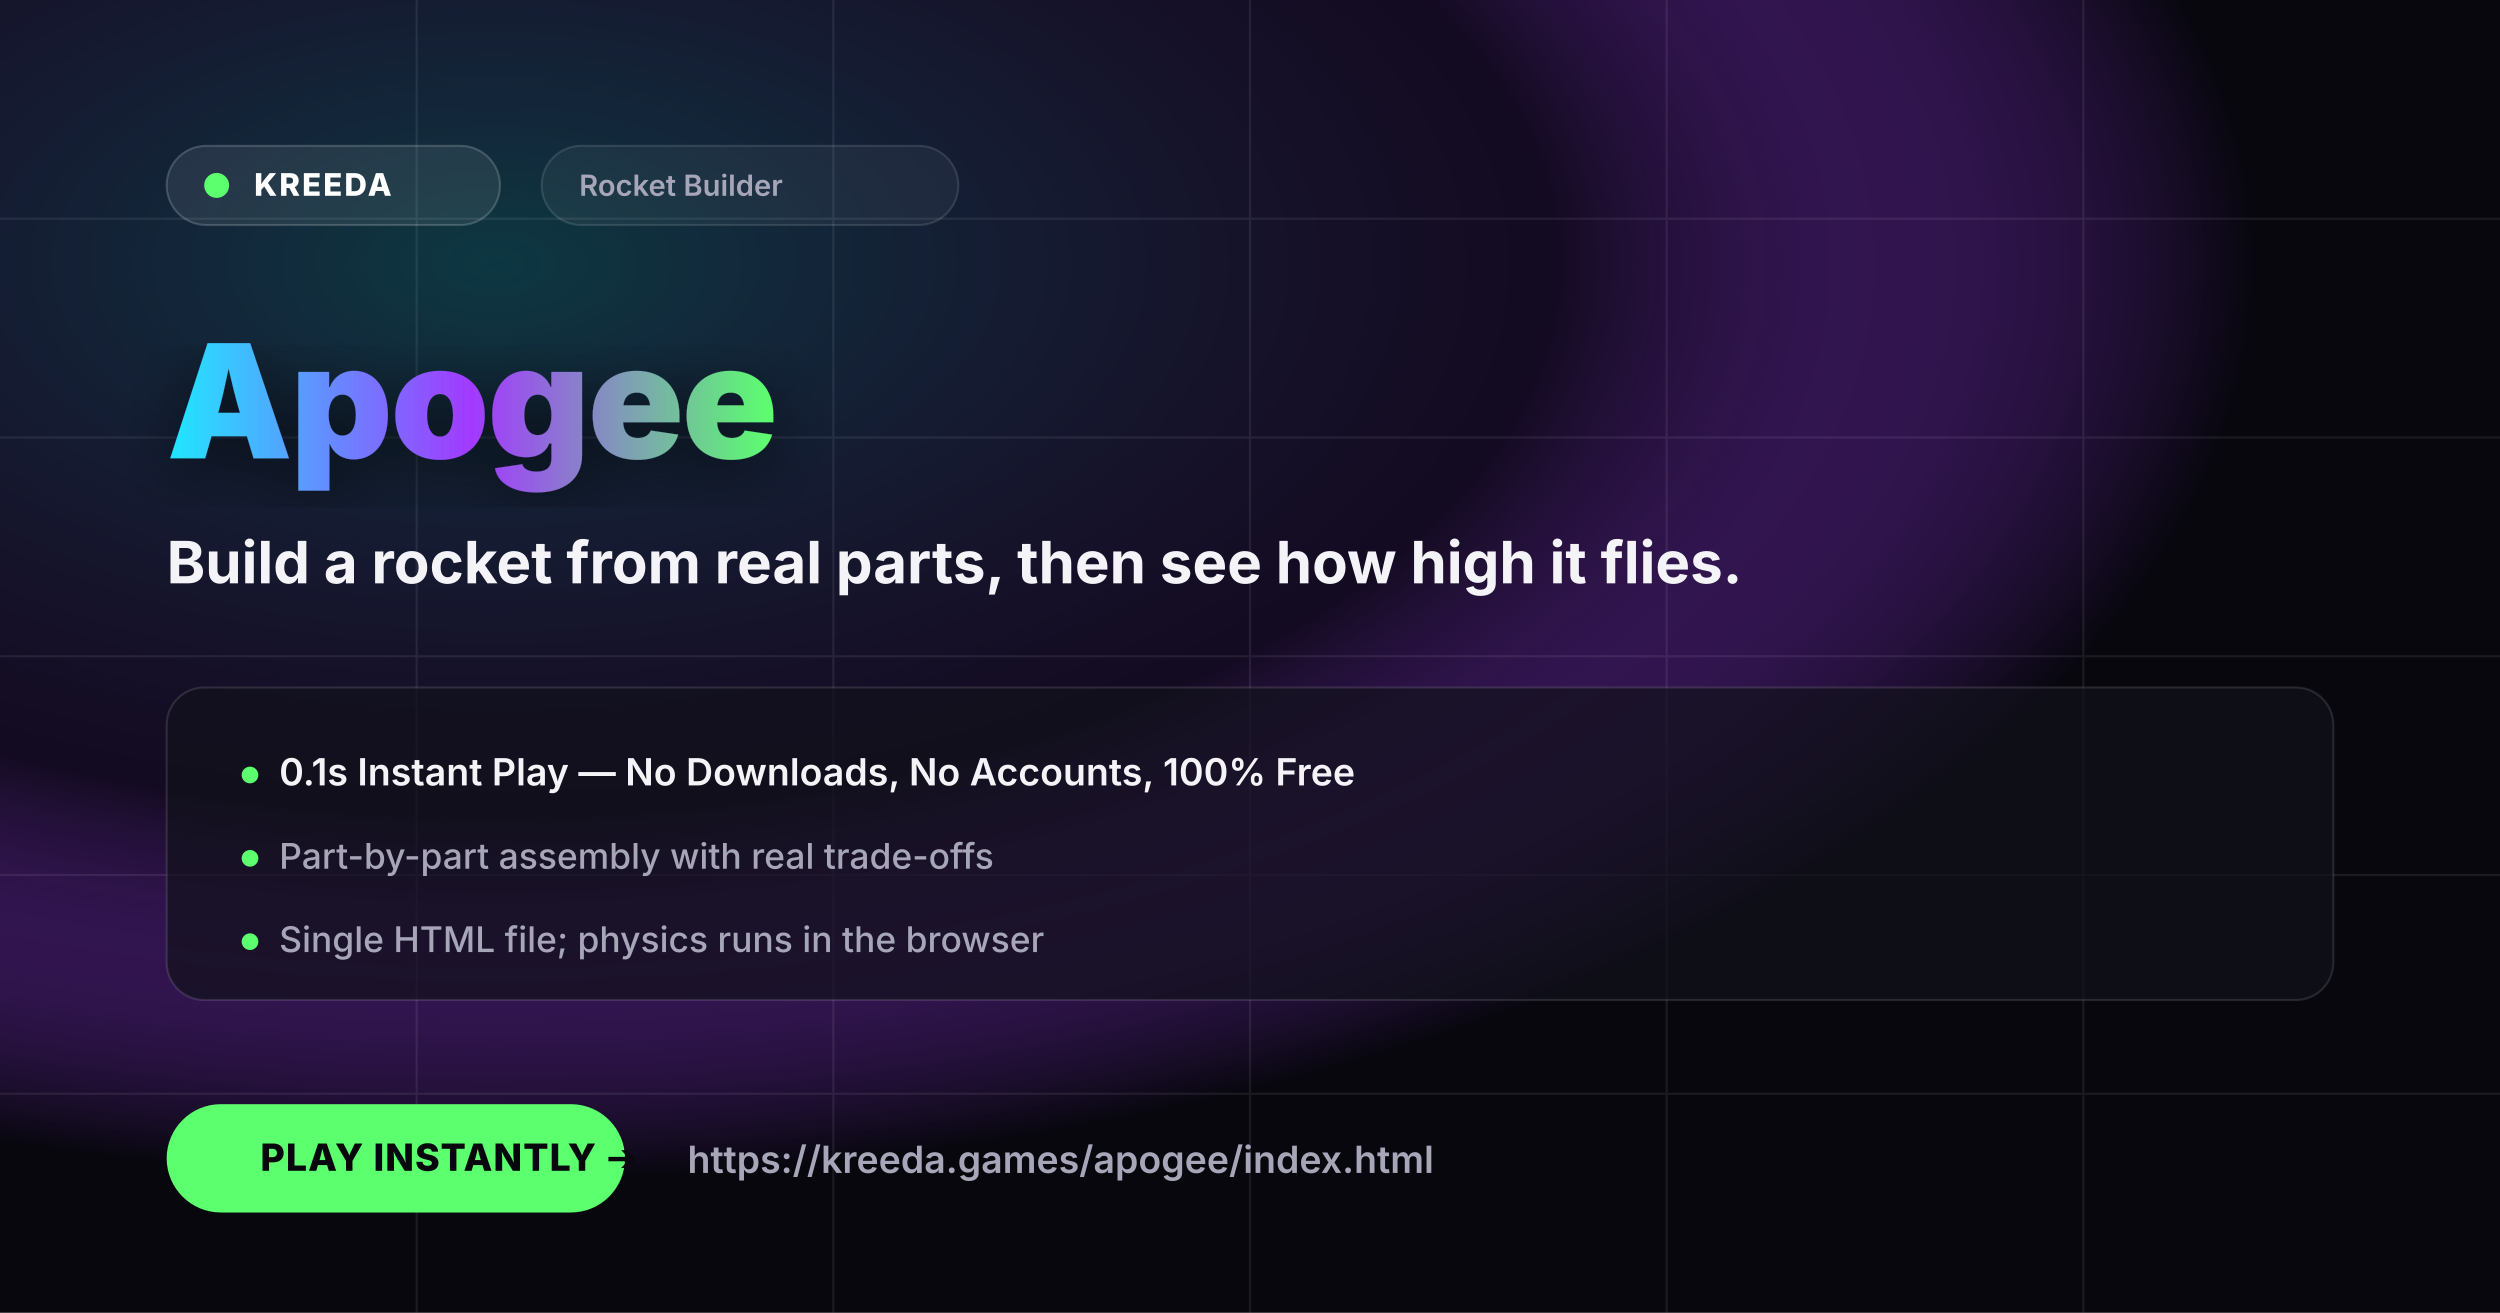
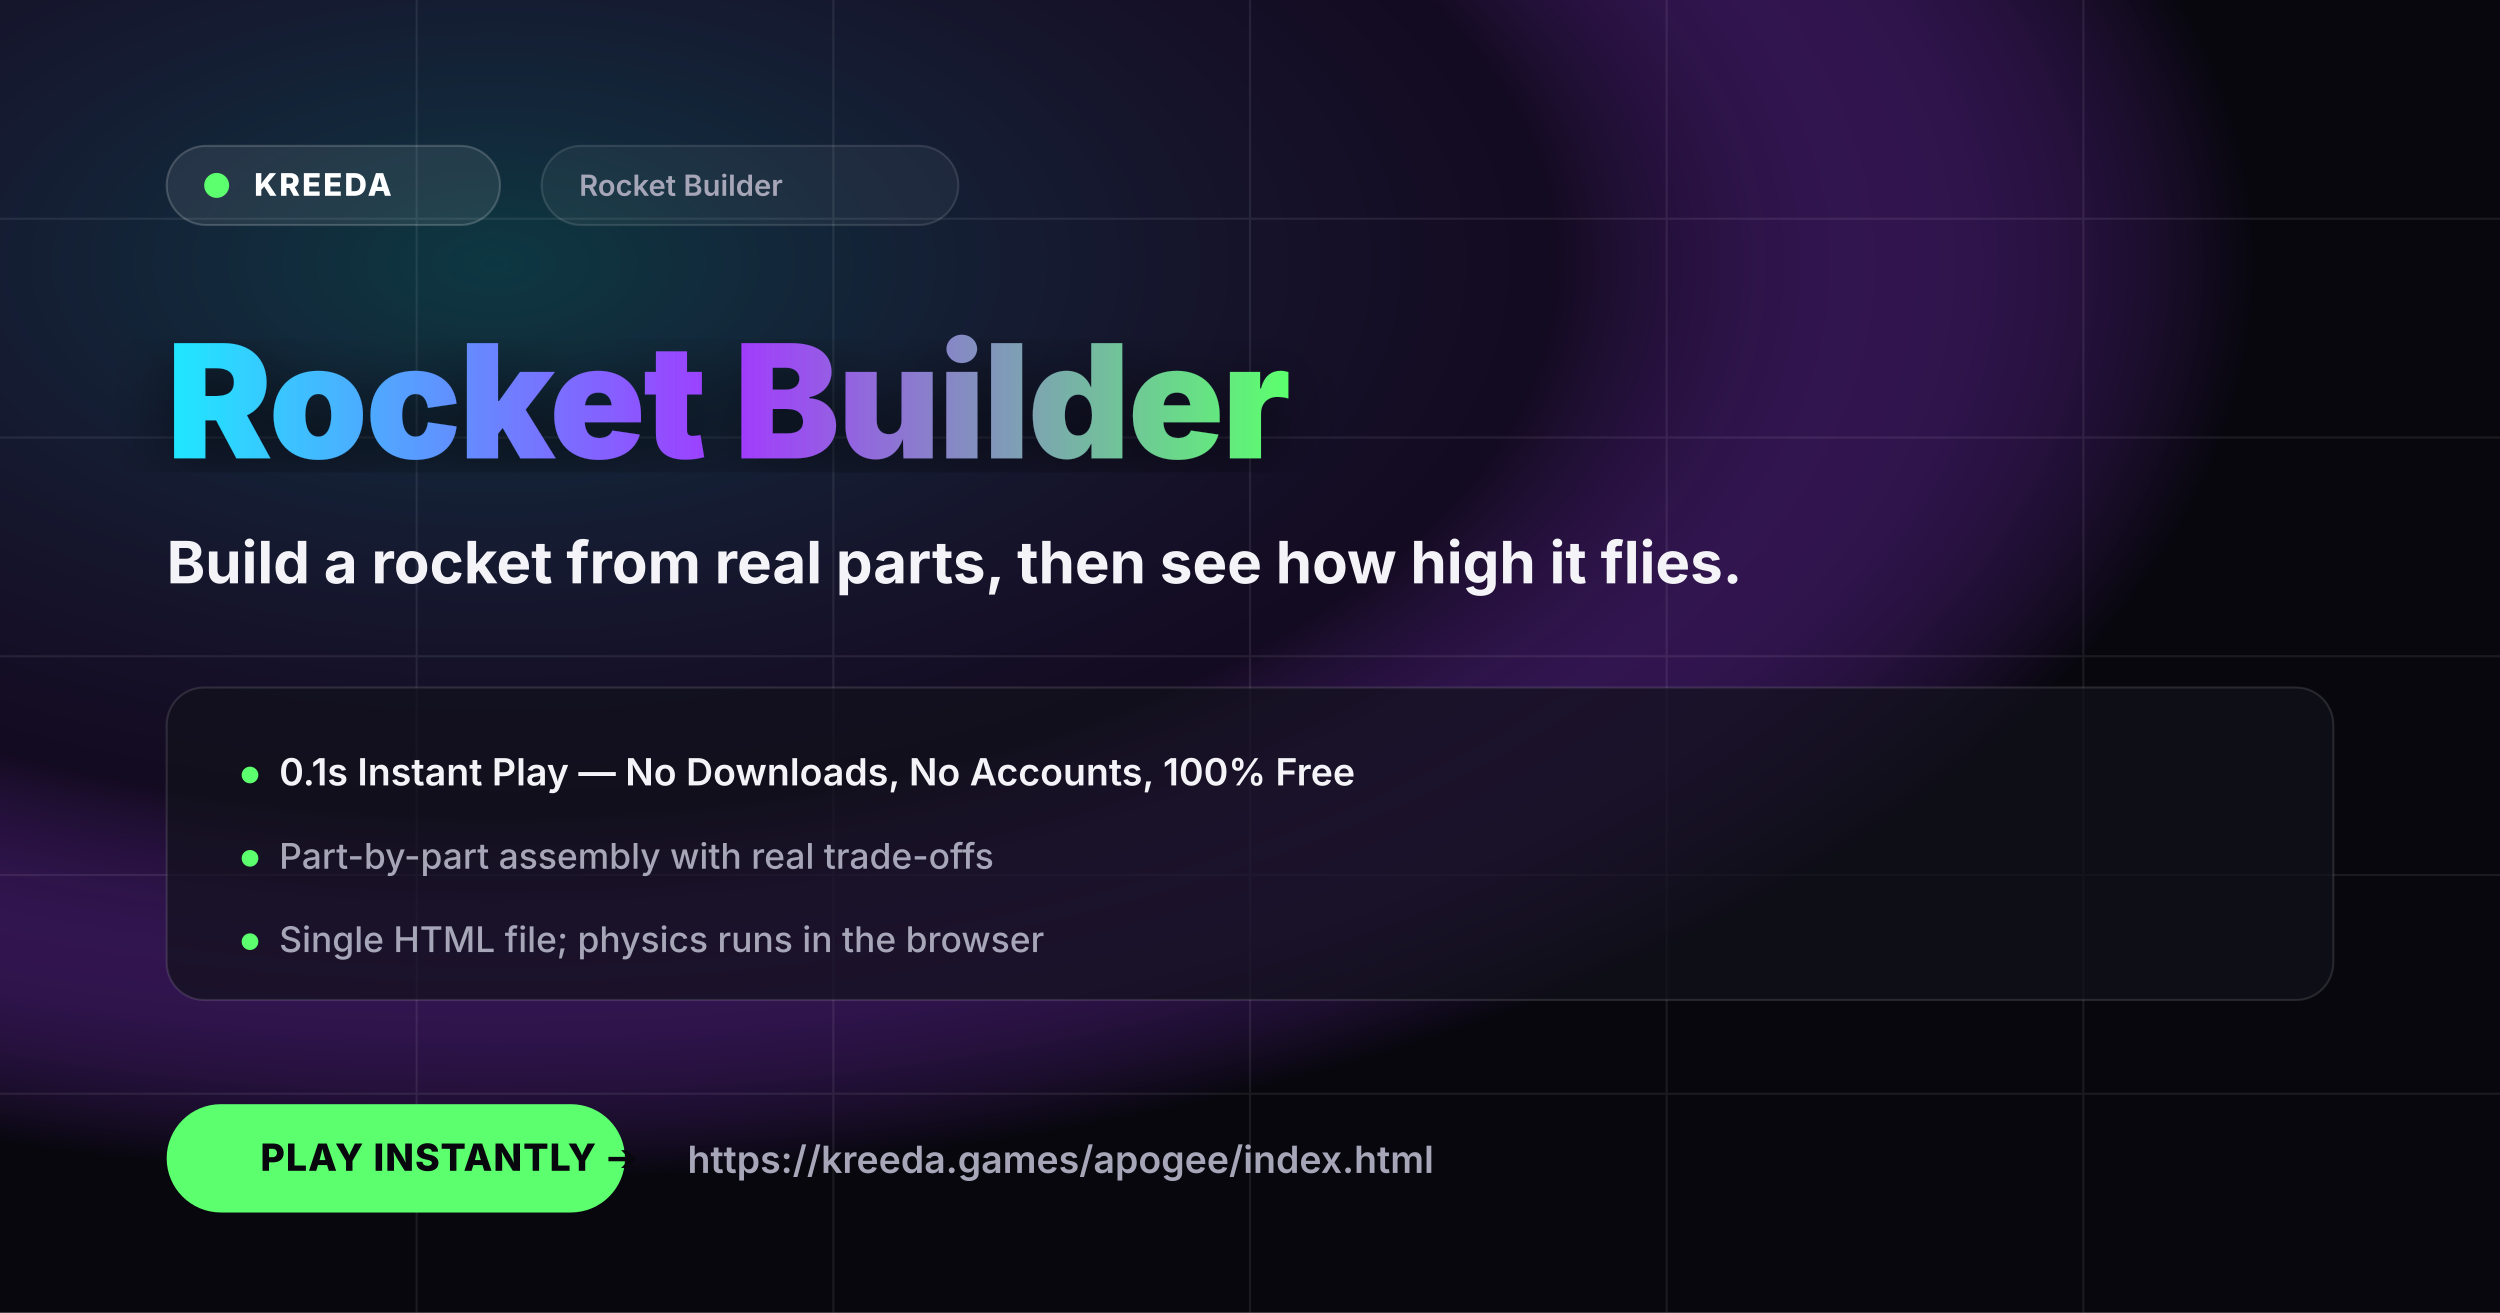
<svg xmlns="http://www.w3.org/2000/svg" viewBox="0 0 1200 630" width="1200" height="630">
  <defs>
    <radialGradient id="bgGlow" cx="20%" cy="20%" r="70%">
      <stop offset="0%" stop-color="#21e6ff" stop-opacity="0.22" />
      <stop offset="60%" stop-color="#a239ff" stop-opacity="0.08" />
      <stop offset="100%" stop-color="#07070d" stop-opacity="1" />
    </radialGradient>
    <linearGradient id="textGrad" x1="0%" y1="0%" x2="100%" y2="0%">
      <stop offset="0%" stop-color="#21e6ff" />
      <stop offset="50%" stop-color="#a239ff" />
      <stop offset="100%" stop-color="#5CFF6E" />
    </linearGradient>
    <filter id="shadow" x="-10%" y="-10%" width="120%" height="120%">
      <feDropShadow dx="0" dy="8" stdDeviation="16" flood-color="#000000" flood-opacity="0.6" />
    </filter>
  </defs>
  <rect width="1200" height="630" fill="#07070d" />
  <rect width="1200" height="630" fill="url(#bgGlow)" />
  <g opacity="0.08" stroke="#ffffff" stroke-width="1">
    <line x1="0" y1="105" x2="1200" y2="105" />
    <line x1="0" y1="210" x2="1200" y2="210" />
    <line x1="0" y1="315" x2="1200" y2="315" />
    <line x1="0" y1="420" x2="1200" y2="420" />
    <line x1="0" y1="525" x2="1200" y2="525" />
    <line x1="200" y1="0" x2="200" y2="630" />
    <line x1="400" y1="0" x2="400" y2="630" />
    <line x1="600" y1="0" x2="600" y2="630" />
    <line x1="800" y1="0" x2="800" y2="630" />
    <line x1="1000" y1="0" x2="1000" y2="630" />
  </g>
  <g transform="translate(80, 70)">
    <rect width="160" height="38" rx="19" fill="rgba(255,255,255,0.08)" stroke="rgba(255,255,255,0.18)" stroke-width="1" />
    <circle cx="24" cy="19" r="6" fill="#5CFF6E" />
    <text x="42" y="24" fill="#ffffff" font-family="-apple-system, system-ui, sans-serif" font-weight="800" font-size="15" letter-spacing="1">KREEDA</text>
  </g>
  <g transform="translate(260, 70)">
    <rect width="200" height="38" rx="19" fill="rgba(255,255,255,0.05)" stroke="rgba(255,255,255,0.12)" stroke-width="1" />
    <text x="18" y="24" fill="#a6a6b8" font-family="-apple-system, system-ui, sans-serif" font-weight="600" font-size="14">Rocket Builder</text>
  </g>
-   <text x="80" y="220" fill="url(#textGrad)" font-family="-apple-system, system-ui, sans-serif" font-weight="900" font-size="76" letter-spacing="-1" filter="url(#shadow)">Apogee</text>
+   <text x="80" y="220" fill="url(#textGrad)" font-family="-apple-system, system-ui, sans-serif" font-weight="900" font-size="76" letter-spacing="-1" filter="url(#shadow)">Rocket Builder</text>
  <text x="80" y="280" fill="#f4f4f8" font-family="-apple-system, system-ui, sans-serif" font-weight="700" font-size="28" letter-spacing="0">Build a rocket from real parts, then see how high it flies.</text>
  <g transform="translate(80, 330)">
    <rect width="1040" height="150" rx="18" fill="rgba(18,18,28,0.7)" stroke="rgba(255,255,255,0.12)" stroke-width="1" />
    <g transform="translate(30, 42)">
      <circle cx="10" cy="0" r="4" fill="#5CFF6E" />
      <text x="24" y="5" fill="#f4f4f8" font-family="-apple-system, system-ui, sans-serif" font-weight="600" font-size="18">0.1s Instant Play — No Downloads, No Accounts, 100% Free</text>
    </g>
    <g transform="translate(30, 82)">
      <circle cx="10" cy="0" r="4" fill="#5CFF6E" />
      <text x="24" y="5" fill="#a6a6b8" font-family="-apple-system, system-ui, sans-serif" font-weight="500" font-size="17">Part-by-part assembly with real trade-offs</text>
    </g>
    <g transform="translate(30, 122)">
      <circle cx="10" cy="0" r="4" fill="#5CFF6E" />
      <text x="24" y="5" fill="#a6a6b8" font-family="-apple-system, system-ui, sans-serif" font-weight="500" font-size="17">Single HTML file; physics runs in the browser</text>
    </g>
  </g>
  <g transform="translate(80, 530)">
    <rect width="220" height="52" rx="26" fill="#5CFF6E" />
    <text x="45" y="32" fill="#07070d" font-family="-apple-system, system-ui, sans-serif" font-weight="800" font-size="18" letter-spacing="0.5">PLAY INSTANTLY ➔</text>
  </g>
  <text x="330" y="563" fill="#a6a6b8" font-family="-apple-system, system-ui, sans-serif" font-weight="600" font-size="18">https://kreeda.games/apogee/index.html</text>
</svg>
